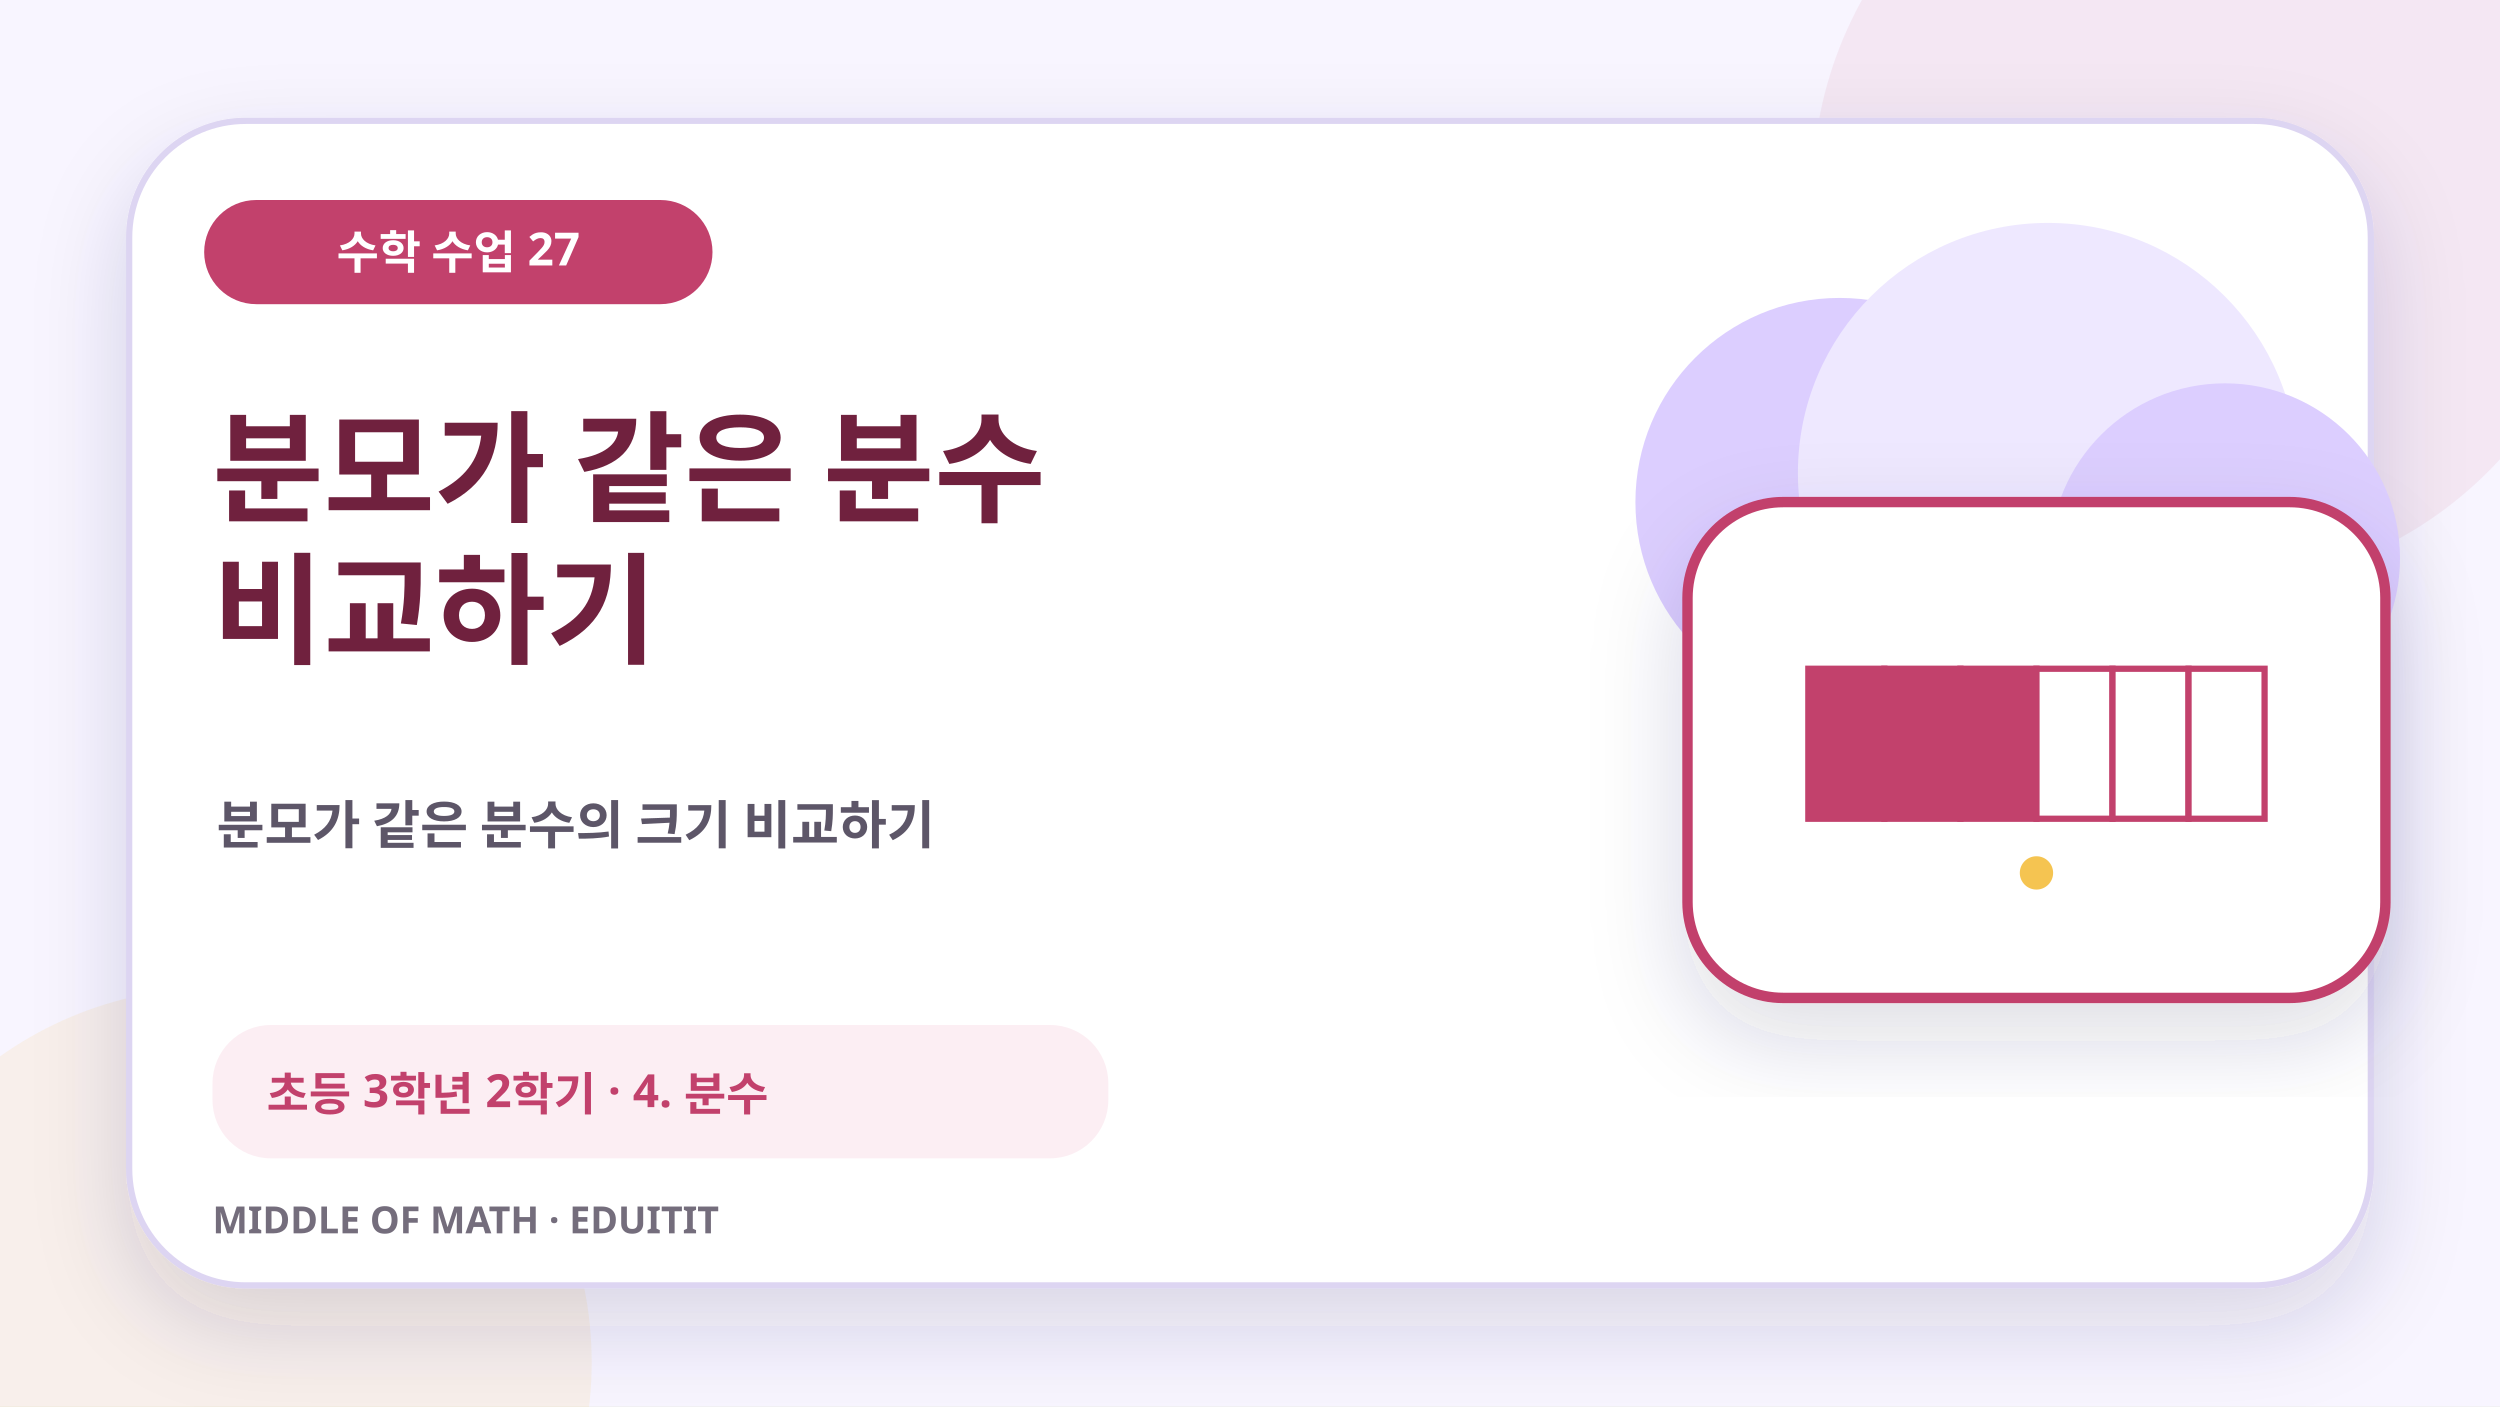
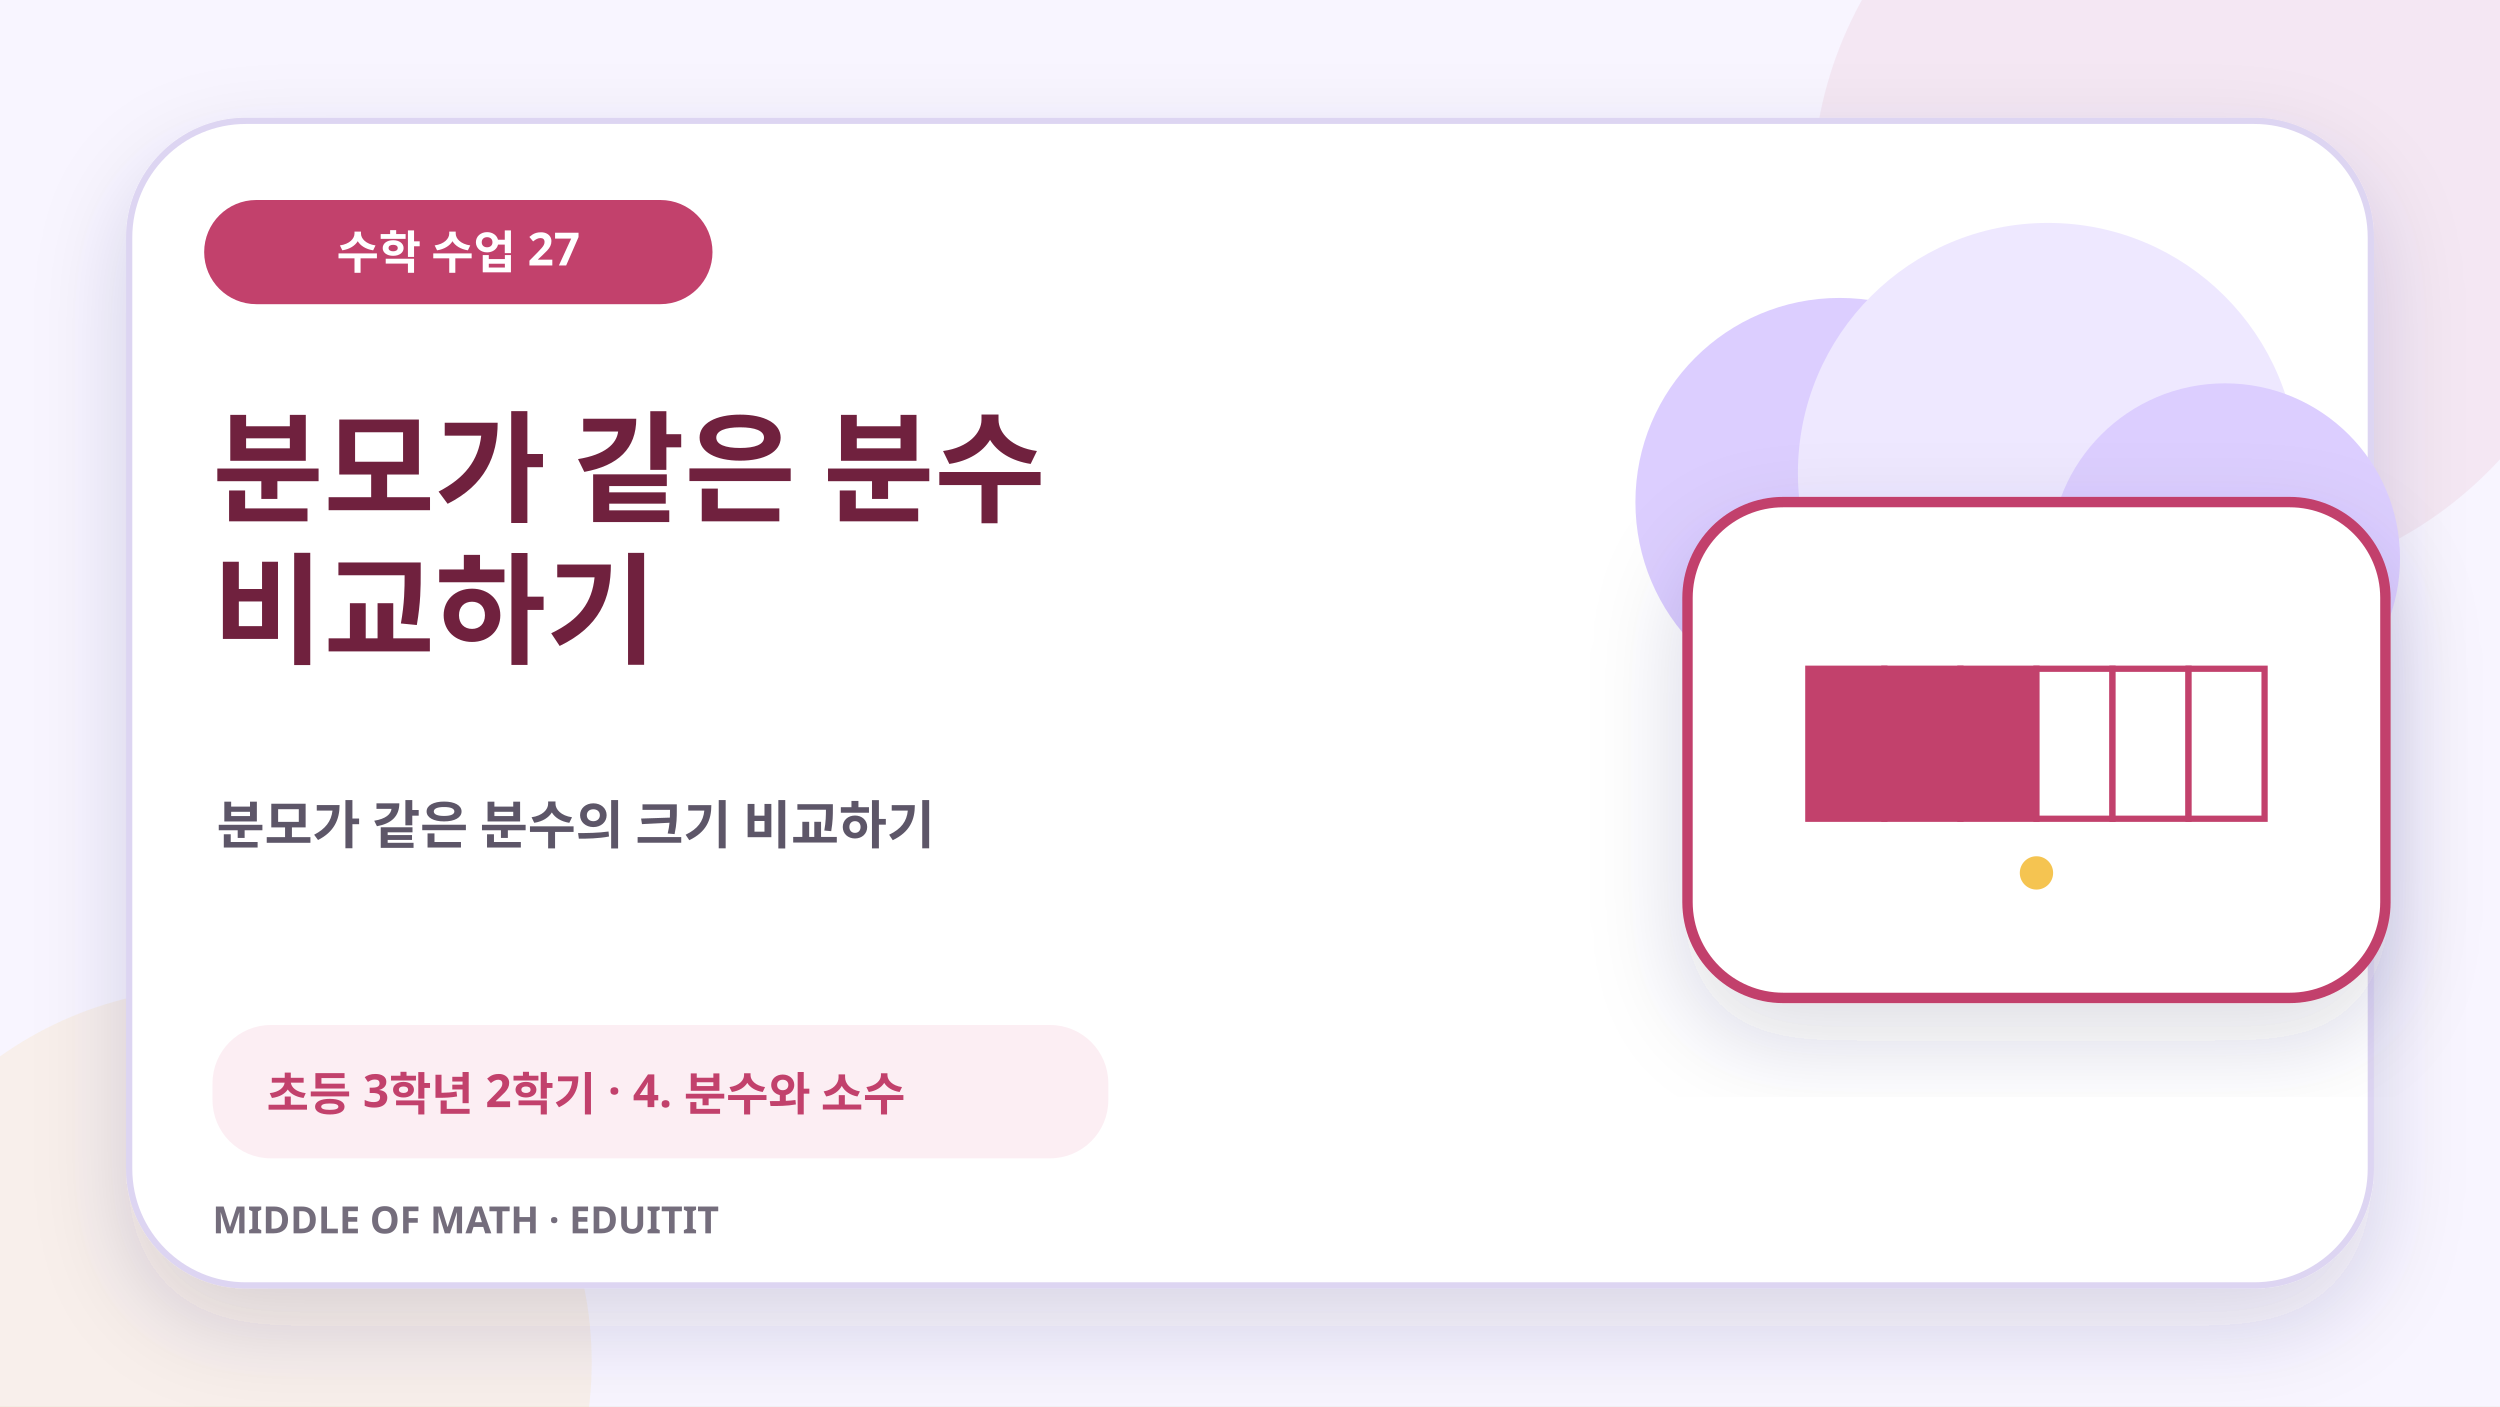
<svg xmlns="http://www.w3.org/2000/svg" width="1200" height="675" viewBox="0 0 1200 675" role="img" aria-label="분모가 같은 분수 비교하기 대표 이미지">
  <defs>
    <filter id="shadow" x="-20%" y="-20%" width="140%" height="140%">
      <feDropShadow dx="0" dy="18" stdDeviation="22" flood-color="#33245A" flood-opacity=".16" />
    </filter>
  </defs>
  <rect width="1200" height="675" fill="#F8F5FF" />
  <circle cx="1060" cy="92" r="190" fill="#C2416C" opacity=".08" />
  <circle cx="104" cy="654" r="180" fill="#F5C451" opacity=".12" />
  <rect x="62" y="58" width="1076" height="559" rx="56" fill="#FFFFFF" stroke="#DDD5F2" stroke-width="3" filter="url(#shadow)" />
  <rect x="98" y="96" width="244" height="50" rx="25" fill="#C2416C" />
  <text x="220" y="129" font-family="Apple SD Gothic Neo, sans-serif" font-size="22" font-weight="850" text-anchor="middle" fill="#FFFFFF">수학 수업 27</text>
  <text x="102" y="246" font-family="Apple SD Gothic Neo, Noto Sans KR, sans-serif" font-size="58" font-weight="900" fill="#70213E" text-anchor="start" class="">
    <tspan x="102" dy="0">분모가 같은 분수</tspan>
    <tspan x="102" dy="68">비교하기</tspan>
  </text>
  <text x="104" y="405" font-family="Apple SD Gothic Neo, Noto Sans KR, sans-serif" font-size="25" font-weight="650" fill="#5D5668" text-anchor="start" class="">
    <tspan x="104" dy="0">분모가 같은 분수의 크기 비교하기</tspan>
  </text>
  <rect x="102" y="492" width="430" height="64" rx="28" fill="#FCEEF3" />
-   <text x="128" y="533" font-family="Apple SD Gothic Neo, sans-serif" font-size="22" font-weight="800" fill="#C2416C">초등 3학년 2학기 · 4. 분수</text>
+   <text x="128" y="533" font-family="Apple SD Gothic Neo, sans-serif" font-size="22" font-weight="800" fill="#C2416C">초등 3학년 2학기 · 4. 분수와 소수</text>
  <g transform="translate(718 123)">
    <circle cx="165" cy="118" r="98" fill="#DCCEFF" />
    <circle cx="265" cy="104" r="120" fill="#EEE8FF" />
    <circle cx="350" cy="145" r="84" fill="#DCCEFF" />
    <rect x="92" y="118" width="335" height="238" rx="46" fill="#FFFFFF" stroke="#C2416C" stroke-width="5" filter="url(#shadow)" />
    <g aria-label="여섯 칸 중 세 칸이 색칠된 분수 막대">
      <rect x="139" y="168" width="241" height="146" rx="28" fill="#FFFFFF" opacity=".82" />
      <rect x="150" y="198" width="36.5" height="72" fill="#C2416C" stroke="#C2416C" stroke-width="3" />
      <rect x="186.5" y="198" width="36.5" height="72" fill="#C2416C" stroke="#C2416C" stroke-width="3" />
      <rect x="223" y="198" width="36.5" height="72" fill="#C2416C" stroke="#C2416C" stroke-width="3" />
      <rect x="259.5" y="198" width="36.5" height="72" fill="#FFFFFF" stroke="#C2416C" stroke-width="3" />
      <rect x="296" y="198" width="36.5" height="72" fill="#FFFFFF" stroke="#C2416C" stroke-width="3" />
      <rect x="332.5" y="198" width="36.5" height="72" fill="#FFFFFF" stroke="#C2416C" stroke-width="3" />
      <circle cx="259.5" cy="296" r="8" fill="#F5C451" />
    </g>
  </g>
  <text x="102" y="592" font-family="Apple SD Gothic Neo, sans-serif" font-size="18" font-weight="750" fill="#746D7C">MIDDLE OF MATH · EDUITIT</text>
</svg>
